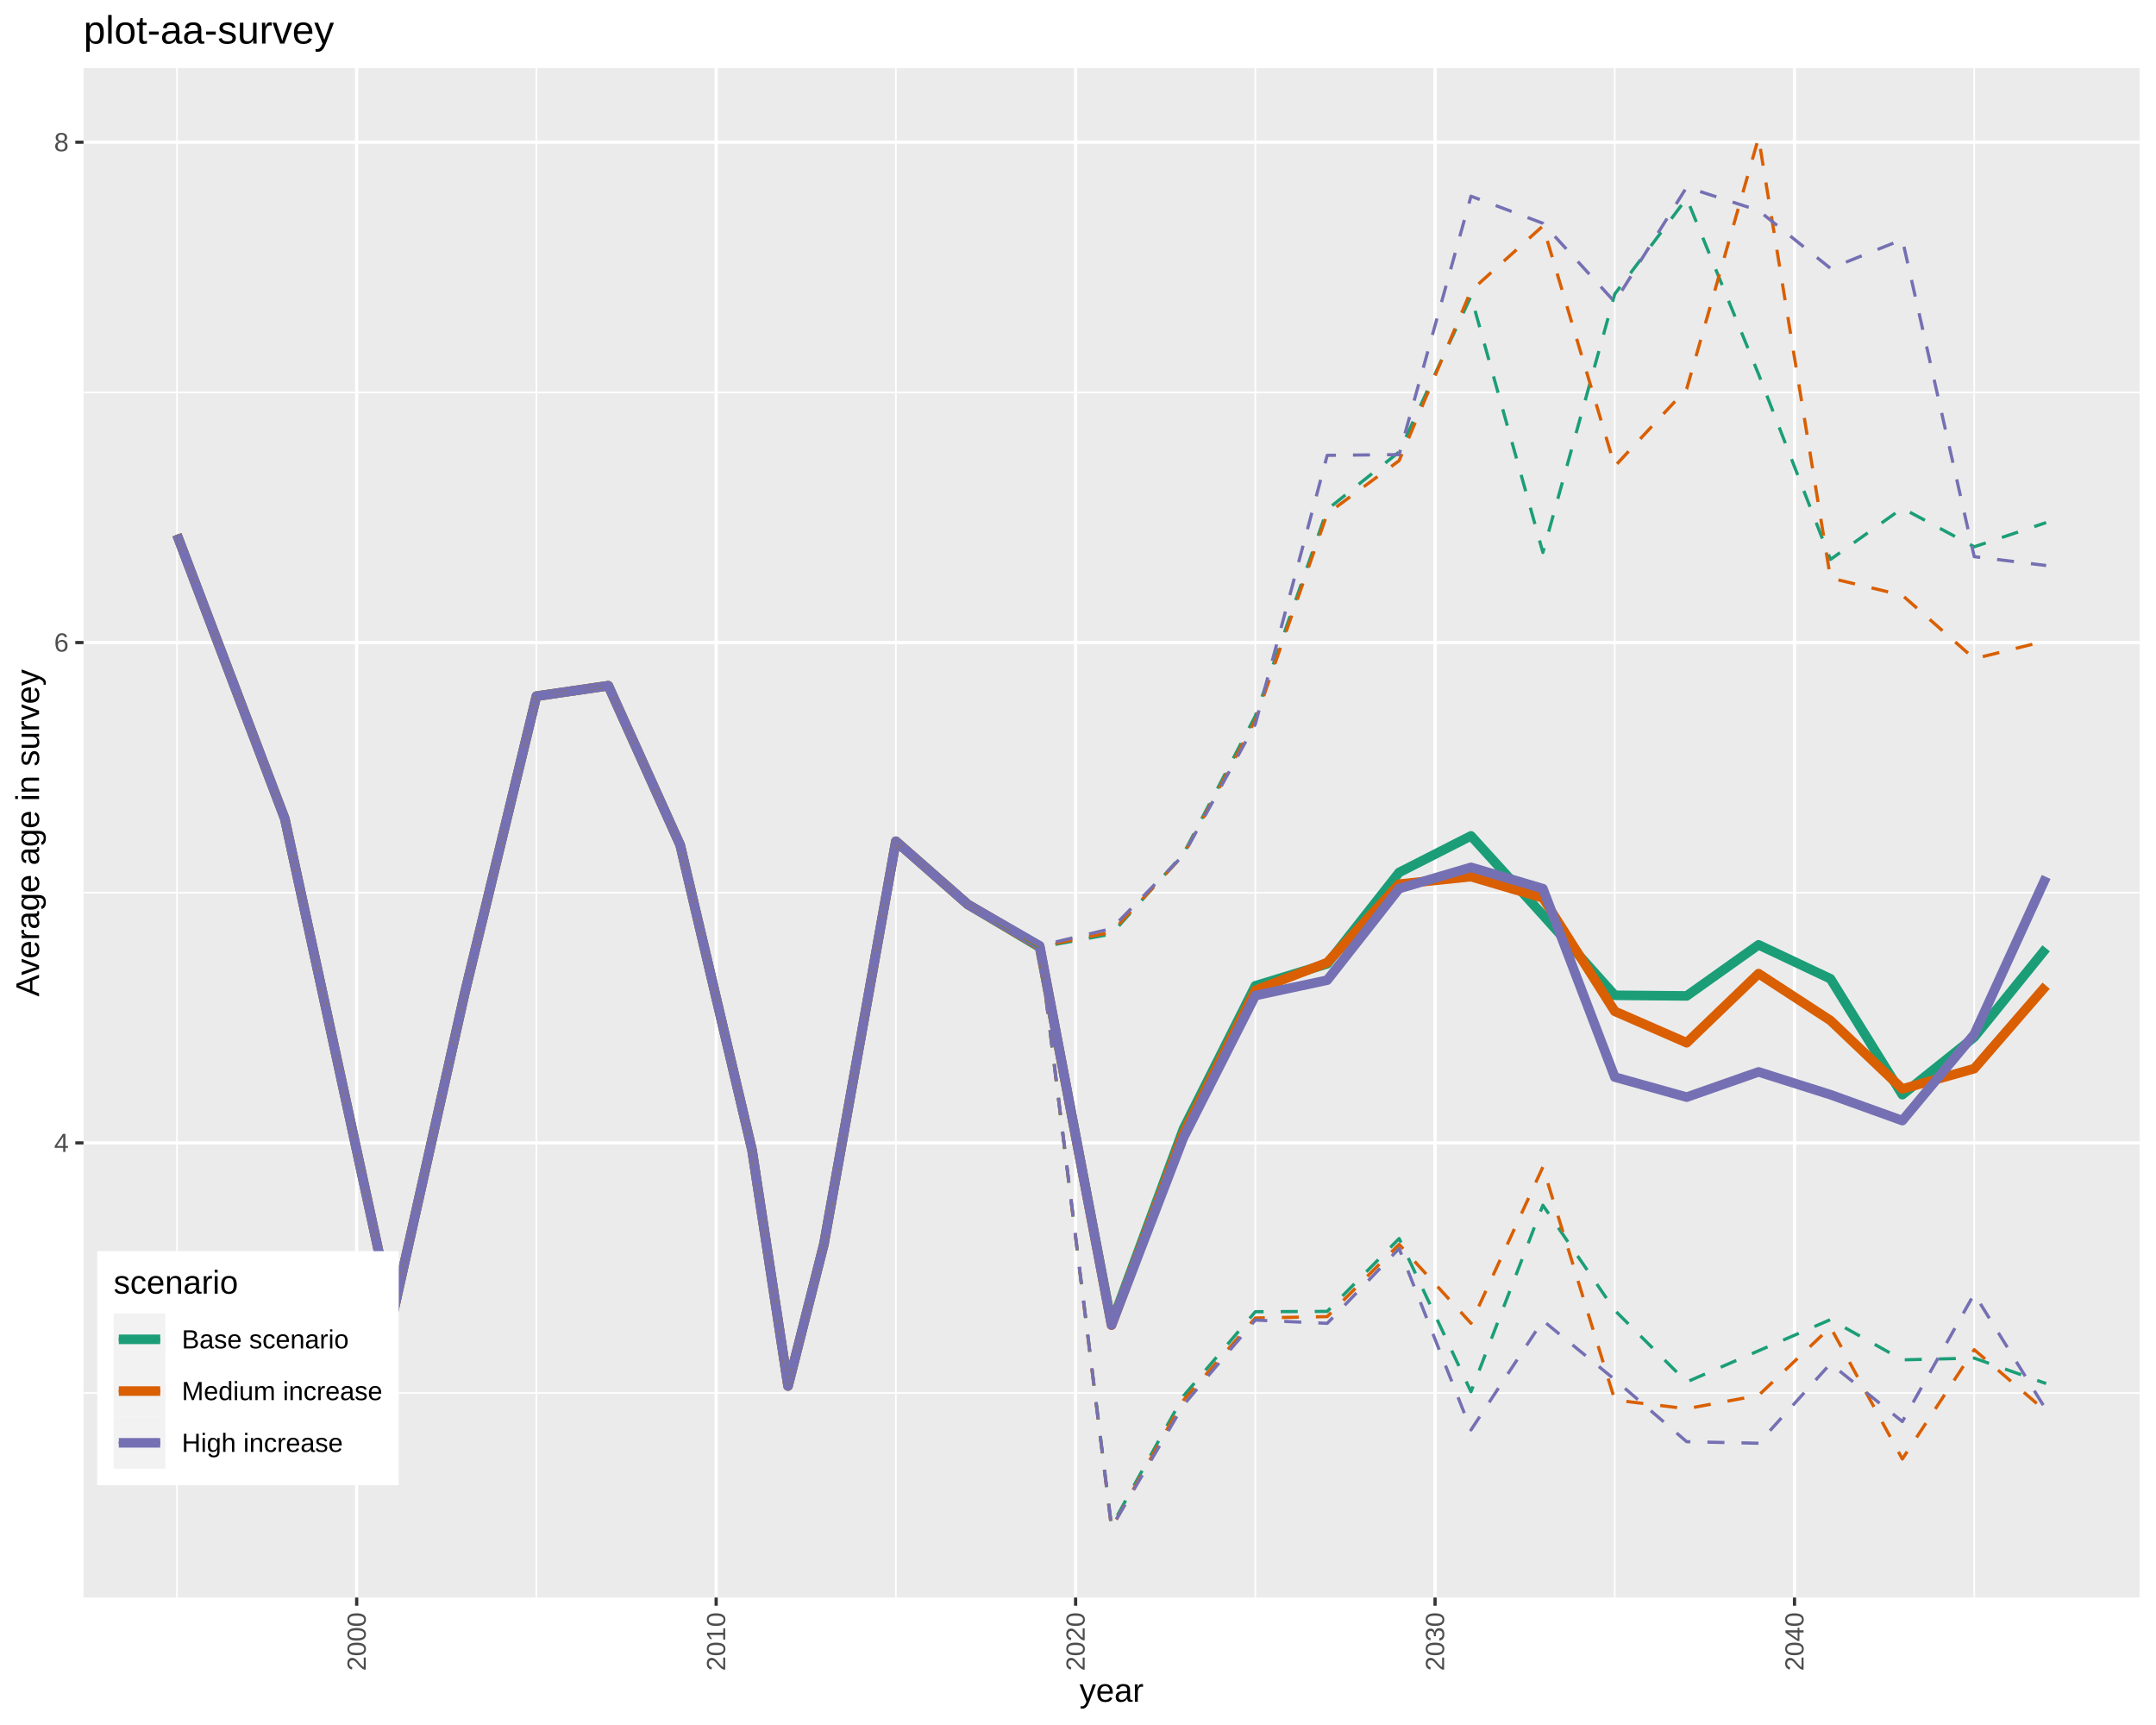
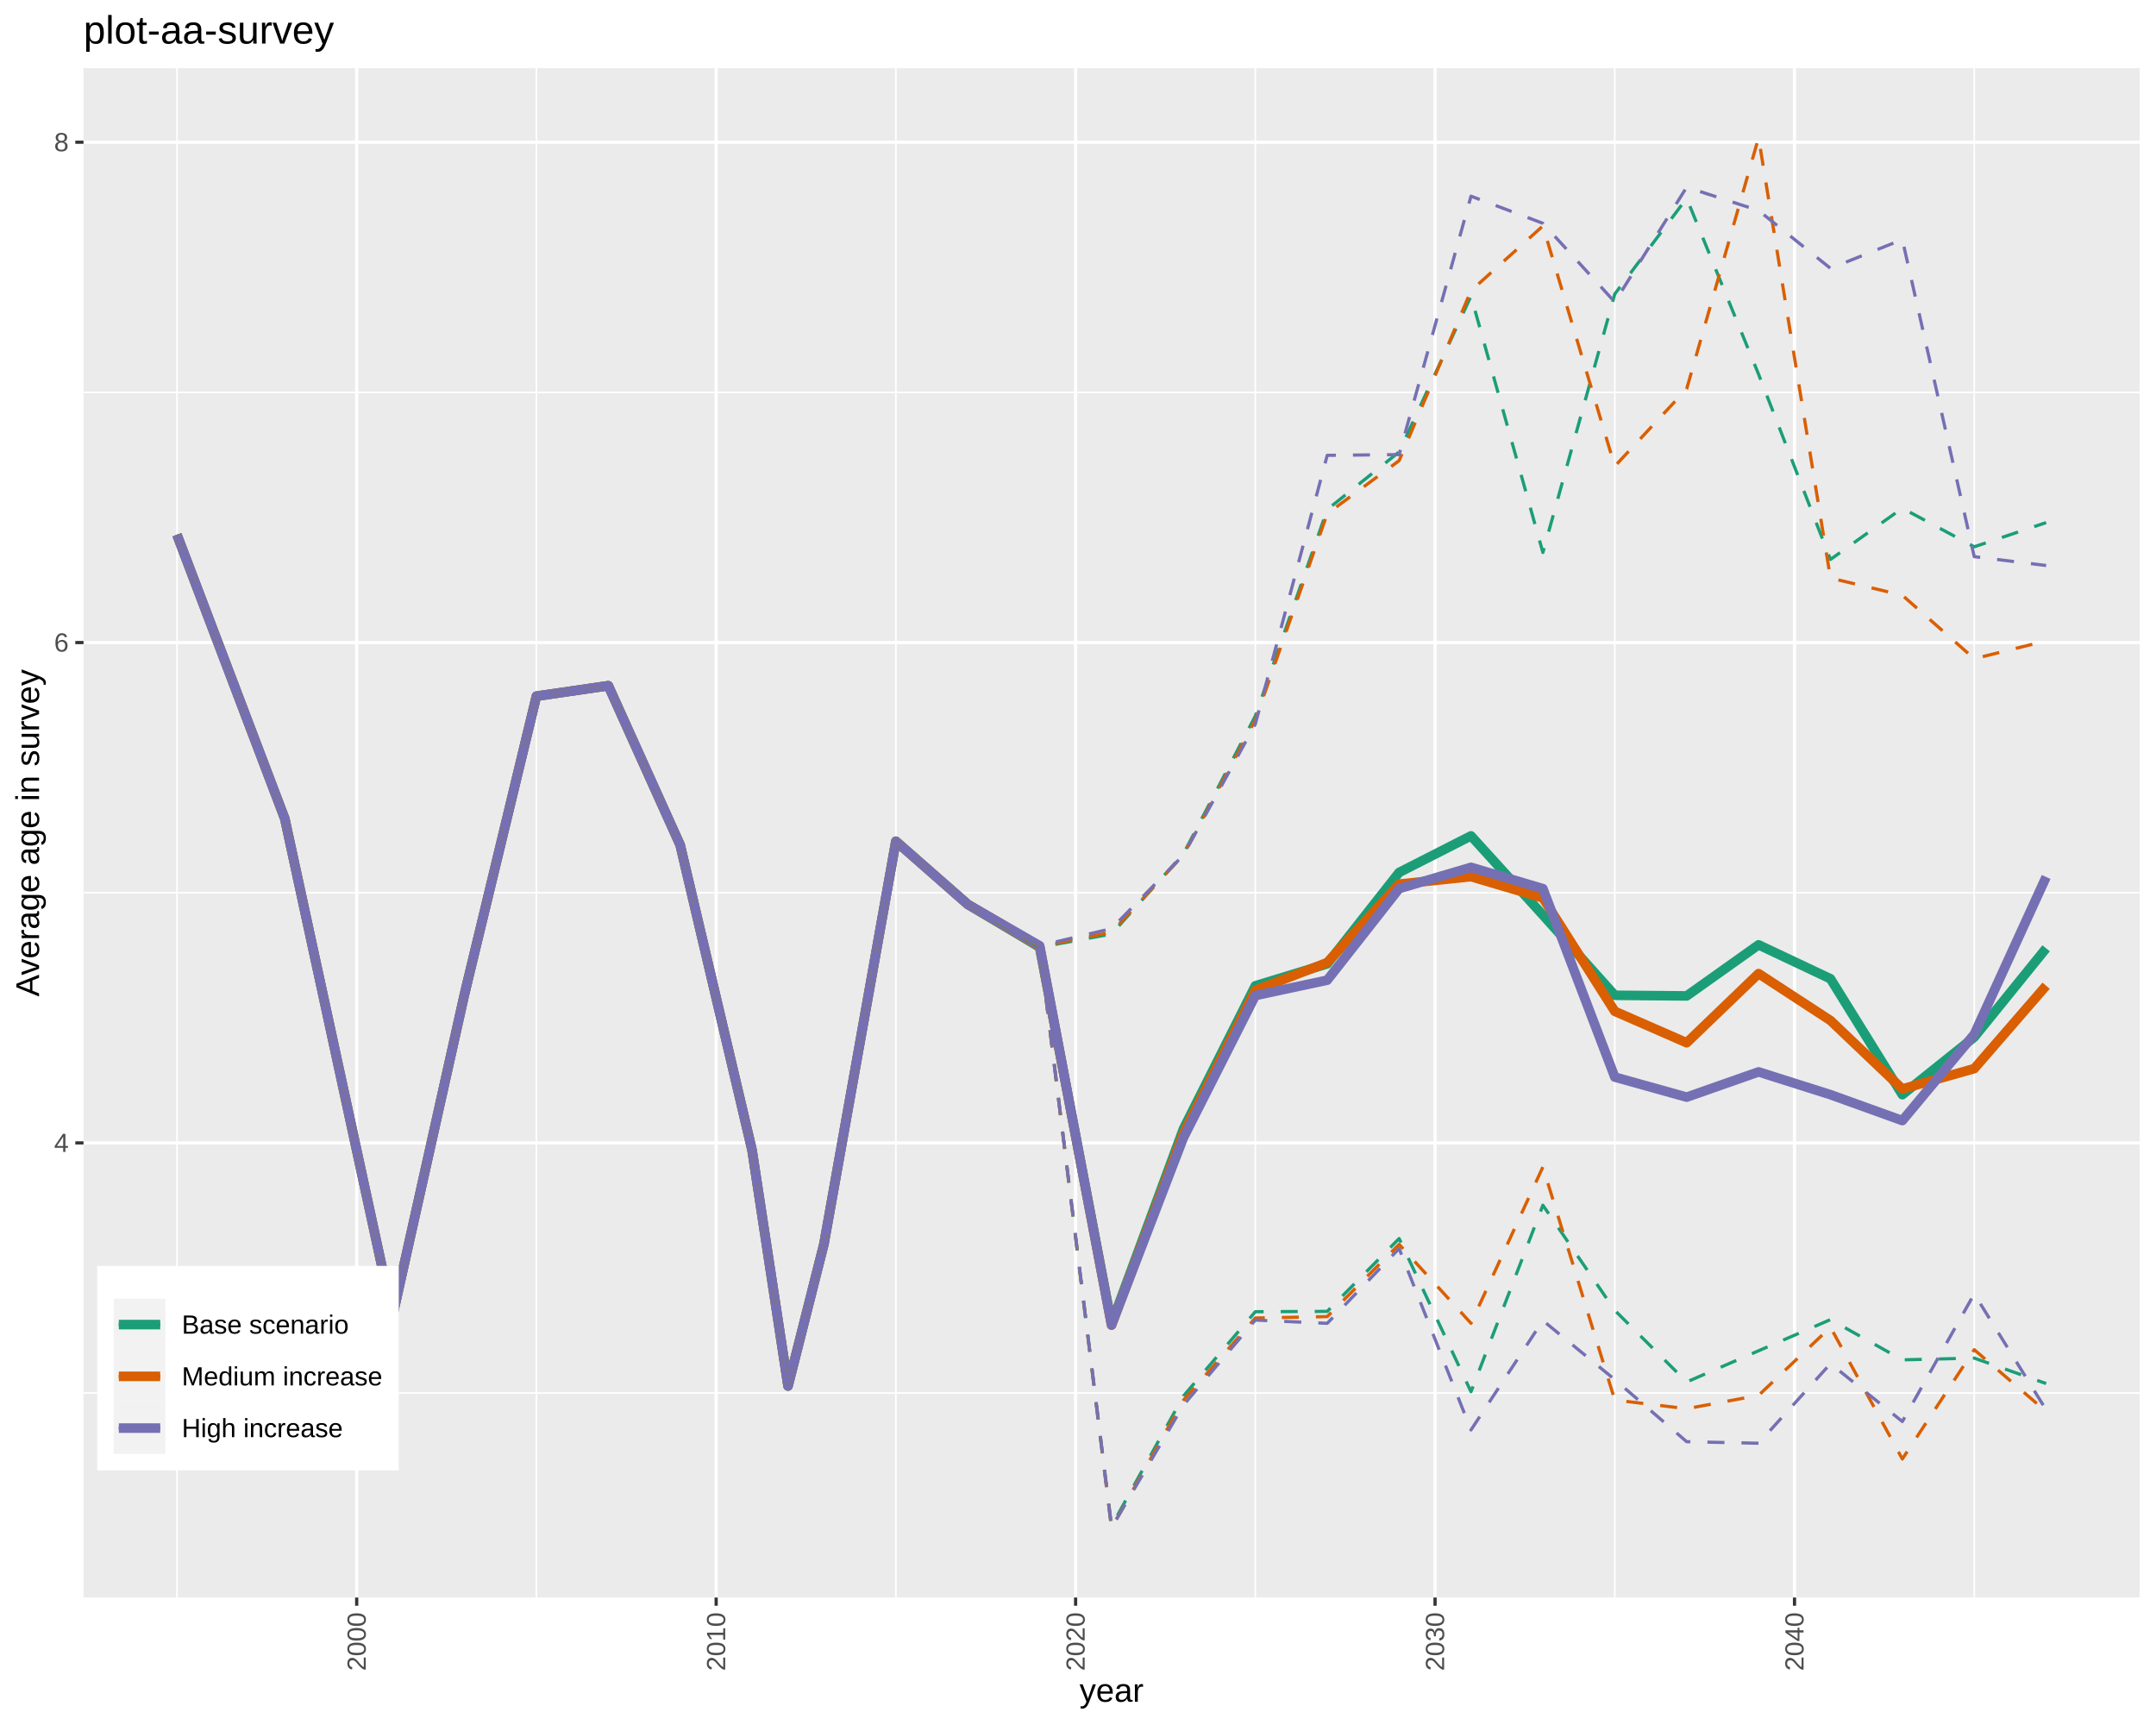
<svg xmlns="http://www.w3.org/2000/svg" viewBox="0 0 720.00 576.00">
  <defs>
    <style type="text/css">
    line, polyline, polygon, path, rect, circle {
      fill: none;
      stroke: #000000;
      stroke-linecap: round;
      stroke-linejoin: round;
      stroke-miterlimit: 10.00;
    }
  </style>
  </defs>
  <rect width="100%" height="100%" style="stroke: none; fill: #FFFFFF;" />
  <rect x="0.00" y="0.00" width="720.00" height="576.00" style="stroke-width: 1.07; stroke: #FFFFFF; fill: #FFFFFF;" />
  <defs>
    <clipPath id="cpMjcuODl8NzE0LjUyfDUzMy40NHwyMi43Nw==">
      <rect x="27.89" y="22.77" width="686.64" height="510.67" />
    </clipPath>
  </defs>
  <rect x="27.89" y="22.77" width="686.64" height="510.67" style="stroke-width: 1.07; stroke: none; fill: #EBEBEB;" clip-path="url(#cpMjcuODl8NzE0LjUyfDUzMy40NHwyMi43Nw==)" />
  <polyline points="27.89,465.16 714.52,465.16 " style="stroke-width: 0.53; stroke: #FFFFFF; stroke-linecap: butt;" clip-path="url(#cpMjcuODl8NzE0LjUyfDUzMy40NHwyMi43Nw==)" />
  <polyline points="27.89,298.09 714.52,298.09 " style="stroke-width: 0.53; stroke: #FFFFFF; stroke-linecap: butt;" clip-path="url(#cpMjcuODl8NzE0LjUyfDUzMy40NHwyMi43Nw==)" />
  <polyline points="27.89,131.02 714.52,131.02 " style="stroke-width: 0.53; stroke: #FFFFFF; stroke-linecap: butt;" clip-path="url(#cpMjcuODl8NzE0LjUyfDUzMy40NHwyMi43Nw==)" />
  <polyline points="59.10,533.44 59.10,22.77 " style="stroke-width: 0.53; stroke: #FFFFFF; stroke-linecap: butt;" clip-path="url(#cpMjcuODl8NzE0LjUyfDUzMy40NHwyMi43Nw==)" />
  <polyline points="179.14,533.44 179.14,22.77 " style="stroke-width: 0.53; stroke: #FFFFFF; stroke-linecap: butt;" clip-path="url(#cpMjcuODl8NzE0LjUyfDUzMy40NHwyMi43Nw==)" />
  <polyline points="299.18,533.44 299.18,22.77 " style="stroke-width: 0.53; stroke: #FFFFFF; stroke-linecap: butt;" clip-path="url(#cpMjcuODl8NzE0LjUyfDUzMy40NHwyMi43Nw==)" />
  <polyline points="419.22,533.44 419.22,22.77 " style="stroke-width: 0.53; stroke: #FFFFFF; stroke-linecap: butt;" clip-path="url(#cpMjcuODl8NzE0LjUyfDUzMy40NHwyMi43Nw==)" />
  <polyline points="539.26,533.44 539.26,22.77 " style="stroke-width: 0.53; stroke: #FFFFFF; stroke-linecap: butt;" clip-path="url(#cpMjcuODl8NzE0LjUyfDUzMy40NHwyMi43Nw==)" />
  <polyline points="659.30,533.44 659.30,22.77 " style="stroke-width: 0.53; stroke: #FFFFFF; stroke-linecap: butt;" clip-path="url(#cpMjcuODl8NzE0LjUyfDUzMy40NHwyMi43Nw==)" />
  <polyline points="27.89,381.63 714.52,381.63 " style="stroke-width: 1.07; stroke: #FFFFFF; stroke-linecap: butt;" clip-path="url(#cpMjcuODl8NzE0LjUyfDUzMy40NHwyMi43Nw==)" />
  <polyline points="27.89,214.56 714.52,214.56 " style="stroke-width: 1.07; stroke: #FFFFFF; stroke-linecap: butt;" clip-path="url(#cpMjcuODl8NzE0LjUyfDUzMy40NHwyMi43Nw==)" />
  <polyline points="27.89,47.49 714.52,47.49 " style="stroke-width: 1.07; stroke: #FFFFFF; stroke-linecap: butt;" clip-path="url(#cpMjcuODl8NzE0LjUyfDUzMy40NHwyMi43Nw==)" />
  <polyline points="119.12,533.44 119.12,22.77 " style="stroke-width: 1.07; stroke: #FFFFFF; stroke-linecap: butt;" clip-path="url(#cpMjcuODl8NzE0LjUyfDUzMy40NHwyMi43Nw==)" />
  <polyline points="239.16,533.44 239.16,22.77 " style="stroke-width: 1.07; stroke: #FFFFFF; stroke-linecap: butt;" clip-path="url(#cpMjcuODl8NzE0LjUyfDUzMy40NHwyMi43Nw==)" />
  <polyline points="359.20,533.44 359.20,22.77 " style="stroke-width: 1.07; stroke: #FFFFFF; stroke-linecap: butt;" clip-path="url(#cpMjcuODl8NzE0LjUyfDUzMy40NHwyMi43Nw==)" />
  <polyline points="479.24,533.44 479.24,22.77 " style="stroke-width: 1.07; stroke: #FFFFFF; stroke-linecap: butt;" clip-path="url(#cpMjcuODl8NzE0LjUyfDUzMy40NHwyMi43Nw==)" />
  <polyline points="599.28,533.44 599.28,22.77 " style="stroke-width: 1.07; stroke: #FFFFFF; stroke-linecap: butt;" clip-path="url(#cpMjcuODl8NzE0LjUyfDUzMy40NHwyMi43Nw==)" />
  <polyline points="59.10,178.57 95.11,273.38 131.12,439.42 155.13,331.93 179.14,232.46 203.15,228.97 227.15,282.18 251.16,384.09 263.17,462.79 275.17,415.34 299.18,280.91 323.19,301.99 347.19,316.30 371.20,441.97 395.21,376.95 419.22,329.17 443.23,321.83 467.24,291.32 491.24,279.11 515.25,305.54 539.26,332.34 563.27,332.55 587.28,315.49 611.29,326.83 635.29,365.53 659.30,346.31 683.31,316.65 " style="stroke-width: 3.20; stroke: #1B9E77; stroke-linecap: butt;" clip-path="url(#cpMjcuODl8NzE0LjUyfDUzMy40NHwyMi43Nw==)" />
  <polyline points="59.10,178.57 95.11,273.38 131.12,439.42 155.13,331.93 179.14,232.46 203.15,228.97 227.15,282.18 251.16,384.09 263.17,462.79 275.17,415.34 299.18,280.91 323.19,301.99 347.19,316.05 371.20,442.49 395.21,378.46 419.22,330.67 443.23,321.41 467.24,295.22 491.24,292.72 515.25,299.82 539.26,337.69 563.27,348.19 587.28,325.10 611.29,340.76 635.29,363.61 659.30,356.83 683.31,329.14 " style="stroke-width: 3.20; stroke: #D95F02; stroke-linecap: butt;" clip-path="url(#cpMjcuODl8NzE0LjUyfDUzMy40NHwyMi43Nw==)" />
  <polyline points="59.10,178.57 95.11,273.38 131.12,439.42 155.13,331.93 179.14,232.46 203.15,228.97 227.15,282.18 251.16,384.09 263.17,462.79 275.17,415.34 299.18,280.91 323.19,301.99 347.19,315.80 371.20,442.41 395.21,379.89 419.22,332.43 443.23,327.29 467.24,296.71 491.24,289.61 515.25,296.73 539.26,359.65 563.27,366.35 587.28,357.92 611.29,365.53 635.29,374.18 659.30,345.37 683.31,292.83 " style="stroke-width: 3.20; stroke: #7570B3; stroke-linecap: butt;" clip-path="url(#cpMjcuODl8NzE0LjUyfDUzMy40NHwyMi43Nw==)" />
  <polyline points="59.10,178.57 95.11,273.38 131.12,439.42 155.13,331.93 179.14,232.46 203.15,228.97 227.15,282.18 251.16,384.09 263.17,462.79 275.17,415.34 299.18,280.91 323.19,301.99 347.19,316.30 371.20,509.56 395.21,466.15 419.22,438.00 443.23,437.89 467.24,413.57 491.24,464.71 515.25,402.44 539.26,437.54 563.27,461.46 587.28,451.04 611.29,440.63 635.29,454.07 659.30,453.49 683.31,461.99 " style="stroke-width: 1.07; stroke: #1B9E77; stroke-dasharray: 5.69,5.69; stroke-linecap: butt;" clip-path="url(#cpMjcuODl8NzE0LjUyfDUzMy40NHwyMi43Nw==)" />
  <polyline points="59.10,178.57 95.11,273.38 131.12,439.42 155.13,331.93 179.14,232.46 203.15,228.97 227.15,282.18 251.16,384.09 263.17,462.79 275.17,415.34 299.18,280.91 323.19,301.99 347.19,316.05 371.20,510.23 395.21,467.57 419.22,440.10 443.23,439.63 467.24,415.52 491.24,441.86 515.25,389.67 539.26,467.48 563.27,470.39 587.28,465.93 611.29,443.17 635.29,487.18 659.30,450.68 683.31,471.32 " style="stroke-width: 1.07; stroke: #D95F02; stroke-dasharray: 5.69,5.69; stroke-linecap: butt;" clip-path="url(#cpMjcuODl8NzE0LjUyfDUzMy40NHwyMi43Nw==)" />
  <polyline points="59.10,178.57 95.11,273.38 131.12,439.42 155.13,331.93 179.14,232.46 203.15,228.97 227.15,282.18 251.16,384.09 263.17,462.79 275.17,415.34 299.18,280.91 323.19,301.99 347.19,315.80 371.20,510.10 395.21,469.19 419.22,440.79 443.23,441.88 467.24,416.91 491.24,477.48 515.25,440.94 539.26,460.67 563.27,481.40 587.28,481.92 611.29,455.34 635.29,474.67 659.30,432.04 683.31,470.77 " style="stroke-width: 1.07; stroke: #7570B3; stroke-dasharray: 5.69,5.69; stroke-linecap: butt;" clip-path="url(#cpMjcuODl8NzE0LjUyfDUzMy40NHwyMi43Nw==)" />
  <polyline points="59.10,178.57 95.11,273.38 131.12,439.42 155.13,331.93 179.14,232.46 203.15,228.97 227.15,282.18 251.16,384.09 263.17,462.79 275.17,415.34 299.18,280.91 323.19,301.99 347.19,316.30 371.20,311.89 395.21,285.08 419.22,239.08 443.23,170.14 467.24,150.90 491.24,98.88 515.25,184.48 539.26,98.17 563.27,66.21 587.28,124.97 611.29,186.81 635.29,169.69 659.30,182.58 683.31,174.50 " style="stroke-width: 1.07; stroke: #1B9E77; stroke-dasharray: 5.69,5.69; stroke-linecap: butt;" clip-path="url(#cpMjcuODl8NzE0LjUyfDUzMy40NHwyMi43Nw==)" />
  <polyline points="59.10,178.57 95.11,273.38 131.12,439.42 155.13,331.93 179.14,232.46 203.15,228.97 227.15,282.18 251.16,384.09 263.17,462.79 275.17,415.34 299.18,280.91 323.19,301.99 347.19,316.05 371.20,311.27 395.21,285.49 419.22,240.42 443.23,171.53 467.24,153.82 491.24,97.08 515.25,75.44 539.26,155.69 563.27,129.85 587.28,45.98 611.29,193.02 635.29,198.77 659.30,219.96 683.31,213.99 " style="stroke-width: 1.07; stroke: #D95F02; stroke-dasharray: 5.69,5.69; stroke-linecap: butt;" clip-path="url(#cpMjcuODl8NzE0LjUyfDUzMy40NHwyMi43Nw==)" />
  <polyline points="59.10,178.57 95.11,273.38 131.12,439.42 155.13,331.93 179.14,232.46 203.15,228.97 227.15,282.18 251.16,384.09 263.17,462.79 275.17,415.34 299.18,280.91 323.19,301.99 347.19,315.80 371.20,310.07 395.21,285.53 419.22,241.78 443.23,152.04 467.24,151.80 491.24,65.51 515.25,74.56 539.26,100.85 563.27,62.50 587.28,70.30 611.29,89.61 635.29,79.98 659.30,185.87 683.31,188.83 " style="stroke-width: 1.07; stroke: #7570B3; stroke-dasharray: 5.69,5.69; stroke-linecap: butt;" clip-path="url(#cpMjcuODl8NzE0LjUyfDUzMy40NHwyMi43Nw==)" />
  <defs>
    <clipPath id="cpMC4wMHw3MjAuMDB8NTc2LjAwfDAuMDA=">
      <rect x="0.00" y="0.00" width="720.00" height="576.00" />
    </clipPath>
  </defs>
  <g clip-path="url(#cpMC4wMHw3MjAuMDB8NTc2LjAwfDAuMDA=)">
    <text x="18.06" y="384.65" style="font-size: 8.80px; fill: #4D4D4D; font-family: Liberation Sans;" textLength="4.89px" lengthAdjust="spacingAndGlyphs">4</text>
  </g>
  <g clip-path="url(#cpMC4wMHw3MjAuMDB8NTc2LjAwfDAuMDA=)">
    <text x="18.06" y="217.58" style="font-size: 8.80px; fill: #4D4D4D; font-family: Liberation Sans;" textLength="4.89px" lengthAdjust="spacingAndGlyphs">6</text>
  </g>
  <g clip-path="url(#cpMC4wMHw3MjAuMDB8NTc2LjAwfDAuMDA=)">
    <text x="18.06" y="50.51" style="font-size: 8.80px; fill: #4D4D4D; font-family: Liberation Sans;" textLength="4.89px" lengthAdjust="spacingAndGlyphs">8</text>
  </g>
  <polyline points="25.15,381.63 27.89,381.63 " style="stroke-width: 1.07; stroke: #333333; stroke-linecap: butt;" clip-path="url(#cpMC4wMHw3MjAuMDB8NTc2LjAwfDAuMDA=)" />
  <polyline points="25.15,214.56 27.89,214.56 " style="stroke-width: 1.07; stroke: #333333; stroke-linecap: butt;" clip-path="url(#cpMC4wMHw3MjAuMDB8NTc2LjAwfDAuMDA=)" />
  <polyline points="25.15,47.49 27.89,47.49 " style="stroke-width: 1.07; stroke: #333333; stroke-linecap: butt;" clip-path="url(#cpMC4wMHw3MjAuMDB8NTc2LjAwfDAuMDA=)" />
  <polyline points="119.12,536.18 119.12,533.44 " style="stroke-width: 1.07; stroke: #333333; stroke-linecap: butt;" clip-path="url(#cpMC4wMHw3MjAuMDB8NTc2LjAwfDAuMDA=)" />
  <polyline points="239.16,536.18 239.16,533.44 " style="stroke-width: 1.07; stroke: #333333; stroke-linecap: butt;" clip-path="url(#cpMC4wMHw3MjAuMDB8NTc2LjAwfDAuMDA=)" />
  <polyline points="359.20,536.18 359.20,533.44 " style="stroke-width: 1.07; stroke: #333333; stroke-linecap: butt;" clip-path="url(#cpMC4wMHw3MjAuMDB8NTc2LjAwfDAuMDA=)" />
  <polyline points="479.24,536.18 479.24,533.44 " style="stroke-width: 1.07; stroke: #333333; stroke-linecap: butt;" clip-path="url(#cpMC4wMHw3MjAuMDB8NTc2LjAwfDAuMDA=)" />
  <polyline points="599.28,536.18 599.28,533.44 " style="stroke-width: 1.07; stroke: #333333; stroke-linecap: butt;" clip-path="url(#cpMC4wMHw3MjAuMDB8NTc2LjAwfDAuMDA=)" />
  <g clip-path="url(#cpMC4wMHw3MjAuMDB8NTc2LjAwfDAuMDA=)">
    <text transform="translate(122.14,557.94) rotate(-90)" style="font-size: 8.80px; fill: #4D4D4D; font-family: Liberation Sans;" textLength="19.56px" lengthAdjust="spacingAndGlyphs">2000</text>
  </g>
  <g clip-path="url(#cpMC4wMHw3MjAuMDB8NTc2LjAwfDAuMDA=)">
    <text transform="translate(242.18,557.94) rotate(-90)" style="font-size: 8.80px; fill: #4D4D4D; font-family: Liberation Sans;" textLength="19.56px" lengthAdjust="spacingAndGlyphs">2010</text>
  </g>
  <g clip-path="url(#cpMC4wMHw3MjAuMDB8NTc2LjAwfDAuMDA=)">
    <text transform="translate(362.22,557.94) rotate(-90)" style="font-size: 8.80px; fill: #4D4D4D; font-family: Liberation Sans;" textLength="19.56px" lengthAdjust="spacingAndGlyphs">2020</text>
  </g>
  <g clip-path="url(#cpMC4wMHw3MjAuMDB8NTc2LjAwfDAuMDA=)">
    <text transform="translate(482.26,557.94) rotate(-90)" style="font-size: 8.80px; fill: #4D4D4D; font-family: Liberation Sans;" textLength="19.56px" lengthAdjust="spacingAndGlyphs">2030</text>
  </g>
  <g clip-path="url(#cpMC4wMHw3MjAuMDB8NTc2LjAwfDAuMDA=)">
    <text transform="translate(602.30,557.94) rotate(-90)" style="font-size: 8.80px; fill: #4D4D4D; font-family: Liberation Sans;" textLength="19.56px" lengthAdjust="spacingAndGlyphs">2040</text>
  </g>
  <g clip-path="url(#cpMC4wMHw3MjAuMDB8NTc2LjAwfDAuMDA=)">
    <text x="360.50" y="568.24" style="font-size: 11.00px; font-family: Liberation Sans;" textLength="21.41px" lengthAdjust="spacingAndGlyphs">year</text>
  </g>
  <g clip-path="url(#cpMC4wMHw3MjAuMDB8NTc2LjAwfDAuMDA=)">
    <text transform="translate(13.04,332.77) rotate(-90)" style="font-size: 11.00px; font-family: Liberation Sans;" textLength="109.33px" lengthAdjust="spacingAndGlyphs">Average age in survey</text>
  </g>
-   <rect x="32.47" y="417.78" width="100.69" height="78.12" style="stroke-width: 1.07; stroke: none; fill: #FFFFFF;" clip-path="url(#cpMC4wMHw3MjAuMDB8NTc2LjAwfDAuMDA=)" />
+   <rect x="32.47" y="422.70" width="100.69" height="68.28" style="stroke-width: 1.07; stroke: none; fill: #FFFFFF;" clip-path="url(#cpMC4wMHw3MjAuMDB8NTc2LjAwfDAuMDA=)" />
+   <rect x="37.95" y="433.66" width="17.28" height="17.28" style="stroke-width: 1.07; stroke: none; fill: #F2F2F2;" clip-path="url(#cpMC4wMHw3MjAuMDB8NTc2LjAwfDAuMDA=)" />
+   <line x1="39.68" y1="442.30" x2="53.50" y2="442.30" style="stroke-width: 3.20; stroke: #1B9E77; stroke-linecap: butt;" clip-path="url(#cpMC4wMHw3MjAuMDB8NTc2LjAwfDAuMDA=)" />
+   <line x1="39.68" y1="442.30" x2="53.50" y2="442.30" style="stroke-width: 1.07; stroke: #1B9E77; stroke-dasharray: 5.69,5.69; stroke-linecap: butt;" clip-path="url(#cpMC4wMHw3MjAuMDB8NTc2LjAwfDAuMDA=)" />
+   <line x1="39.68" y1="442.30" x2="53.50" y2="442.30" style="stroke-width: 1.07; stroke: #1B9E77; stroke-dasharray: 5.69,5.69; stroke-linecap: butt;" clip-path="url(#cpMC4wMHw3MjAuMDB8NTc2LjAwfDAuMDA=)" />
+   <rect x="37.95" y="450.94" width="17.28" height="17.28" style="stroke-width: 1.07; stroke: none; fill: #F2F2F2;" clip-path="url(#cpMC4wMHw3MjAuMDB8NTc2LjAwfDAuMDA=)" />
+   <line x1="39.68" y1="459.58" x2="53.50" y2="459.58" style="stroke-width: 3.20; stroke: #D95F02; stroke-linecap: butt;" clip-path="url(#cpMC4wMHw3MjAuMDB8NTc2LjAwfDAuMDA=)" />
+   <line x1="39.68" y1="459.58" x2="53.50" y2="459.58" style="stroke-width: 1.07; stroke: #D95F02; stroke-dasharray: 5.69,5.69; stroke-linecap: butt;" clip-path="url(#cpMC4wMHw3MjAuMDB8NTc2LjAwfDAuMDA=)" />
+   <line x1="39.68" y1="459.58" x2="53.50" y2="459.58" style="stroke-width: 1.07; stroke: #D95F02; stroke-dasharray: 5.69,5.69; stroke-linecap: butt;" clip-path="url(#cpMC4wMHw3MjAuMDB8NTc2LjAwfDAuMDA=)" />
+   <rect x="37.95" y="468.22" width="17.28" height="17.28" style="stroke-width: 1.07; stroke: none; fill: #F2F2F2;" clip-path="url(#cpMC4wMHw3MjAuMDB8NTc2LjAwfDAuMDA=)" />
+   <line x1="39.68" y1="476.86" x2="53.50" y2="476.86" style="stroke-width: 3.20; stroke: #7570B3; stroke-linecap: butt;" clip-path="url(#cpMC4wMHw3MjAuMDB8NTc2LjAwfDAuMDA=)" />
+   <line x1="39.68" y1="476.86" x2="53.50" y2="476.86" style="stroke-width: 1.07; stroke: #7570B3; stroke-dasharray: 5.69,5.69; stroke-linecap: butt;" clip-path="url(#cpMC4wMHw3MjAuMDB8NTc2LjAwfDAuMDA=)" />
+   <line x1="39.68" y1="476.86" x2="53.50" y2="476.86" style="stroke-width: 1.07; stroke: #7570B3; stroke-dasharray: 5.69,5.69; stroke-linecap: butt;" clip-path="url(#cpMC4wMHw3MjAuMDB8NTc2LjAwfDAuMDA=)" />
  <g clip-path="url(#cpMC4wMHw3MjAuMDB8NTc2LjAwfDAuMDA=)">
-     <text x="37.95" y="431.96" style="font-size: 11.00px; font-family: Liberation Sans;" textLength="41.59px" lengthAdjust="spacingAndGlyphs">scenario</text>
-   </g>
-   <rect x="37.95" y="438.58" width="17.28" height="17.28" style="stroke-width: 1.07; stroke: none; fill: #F2F2F2;" clip-path="url(#cpMC4wMHw3MjAuMDB8NTc2LjAwfDAuMDA=)" />
-   <line x1="39.68" y1="447.22" x2="53.50" y2="447.22" style="stroke-width: 3.20; stroke: #1B9E77; stroke-linecap: butt;" clip-path="url(#cpMC4wMHw3MjAuMDB8NTc2LjAwfDAuMDA=)" />
-   <line x1="39.68" y1="447.22" x2="53.50" y2="447.22" style="stroke-width: 1.07; stroke: #1B9E77; stroke-dasharray: 5.69,5.69; stroke-linecap: butt;" clip-path="url(#cpMC4wMHw3MjAuMDB8NTc2LjAwfDAuMDA=)" />
-   <line x1="39.68" y1="447.22" x2="53.50" y2="447.22" style="stroke-width: 1.07; stroke: #1B9E77; stroke-dasharray: 5.69,5.69; stroke-linecap: butt;" clip-path="url(#cpMC4wMHw3MjAuMDB8NTc2LjAwfDAuMDA=)" />
-   <rect x="37.95" y="455.86" width="17.28" height="17.28" style="stroke-width: 1.07; stroke: none; fill: #F2F2F2;" clip-path="url(#cpMC4wMHw3MjAuMDB8NTc2LjAwfDAuMDA=)" />
-   <line x1="39.68" y1="464.50" x2="53.50" y2="464.50" style="stroke-width: 3.20; stroke: #D95F02; stroke-linecap: butt;" clip-path="url(#cpMC4wMHw3MjAuMDB8NTc2LjAwfDAuMDA=)" />
-   <line x1="39.68" y1="464.50" x2="53.50" y2="464.50" style="stroke-width: 1.07; stroke: #D95F02; stroke-dasharray: 5.69,5.69; stroke-linecap: butt;" clip-path="url(#cpMC4wMHw3MjAuMDB8NTc2LjAwfDAuMDA=)" />
-   <line x1="39.68" y1="464.50" x2="53.50" y2="464.50" style="stroke-width: 1.07; stroke: #D95F02; stroke-dasharray: 5.69,5.69; stroke-linecap: butt;" clip-path="url(#cpMC4wMHw3MjAuMDB8NTc2LjAwfDAuMDA=)" />
-   <rect x="37.95" y="473.14" width="17.28" height="17.28" style="stroke-width: 1.07; stroke: none; fill: #F2F2F2;" clip-path="url(#cpMC4wMHw3MjAuMDB8NTc2LjAwfDAuMDA=)" />
-   <line x1="39.68" y1="481.78" x2="53.50" y2="481.78" style="stroke-width: 3.20; stroke: #7570B3; stroke-linecap: butt;" clip-path="url(#cpMC4wMHw3MjAuMDB8NTc2LjAwfDAuMDA=)" />
-   <line x1="39.68" y1="481.78" x2="53.50" y2="481.78" style="stroke-width: 1.07; stroke: #7570B3; stroke-dasharray: 5.69,5.69; stroke-linecap: butt;" clip-path="url(#cpMC4wMHw3MjAuMDB8NTc2LjAwfDAuMDA=)" />
-   <line x1="39.68" y1="481.78" x2="53.50" y2="481.78" style="stroke-width: 1.07; stroke: #7570B3; stroke-dasharray: 5.69,5.69; stroke-linecap: butt;" clip-path="url(#cpMC4wMHw3MjAuMDB8NTc2LjAwfDAuMDA=)" />
-   <g clip-path="url(#cpMC4wMHw3MjAuMDB8NTc2LjAwfDAuMDA=)">
-     <text x="60.71" y="450.25" style="font-size: 8.80px; font-family: Liberation Sans;" textLength="55.75px" lengthAdjust="spacingAndGlyphs">Base scenario</text>
+     <text x="60.71" y="445.33" style="font-size: 8.80px; font-family: Liberation Sans;" textLength="55.75px" lengthAdjust="spacingAndGlyphs">Base scenario</text>
  </g>
  <g clip-path="url(#cpMC4wMHw3MjAuMDB8NTc2LjAwfDAuMDA=)">
-     <text x="60.71" y="467.53" style="font-size: 8.80px; font-family: Liberation Sans;" textLength="66.97px" lengthAdjust="spacingAndGlyphs">Medium increase</text>
+     <text x="60.71" y="462.61" style="font-size: 8.80px; font-family: Liberation Sans;" textLength="66.97px" lengthAdjust="spacingAndGlyphs">Medium increase</text>
  </g>
  <g clip-path="url(#cpMC4wMHw3MjAuMDB8NTc2LjAwfDAuMDA=)">
-     <text x="60.71" y="484.81" style="font-size: 8.80px; font-family: Liberation Sans;" textLength="53.78px" lengthAdjust="spacingAndGlyphs">High increase</text>
+     <text x="60.71" y="479.89" style="font-size: 8.80px; font-family: Liberation Sans;" textLength="53.78px" lengthAdjust="spacingAndGlyphs">High increase</text>
  </g>
  <g clip-path="url(#cpMC4wMHw3MjAuMDB8NTc2LjAwfDAuMDA=)">
    <text x="27.89" y="14.56" style="font-size: 13.20px; font-family: Liberation Sans;" textLength="83.52px" lengthAdjust="spacingAndGlyphs">plot-aa-survey</text>
  </g>
</svg>
